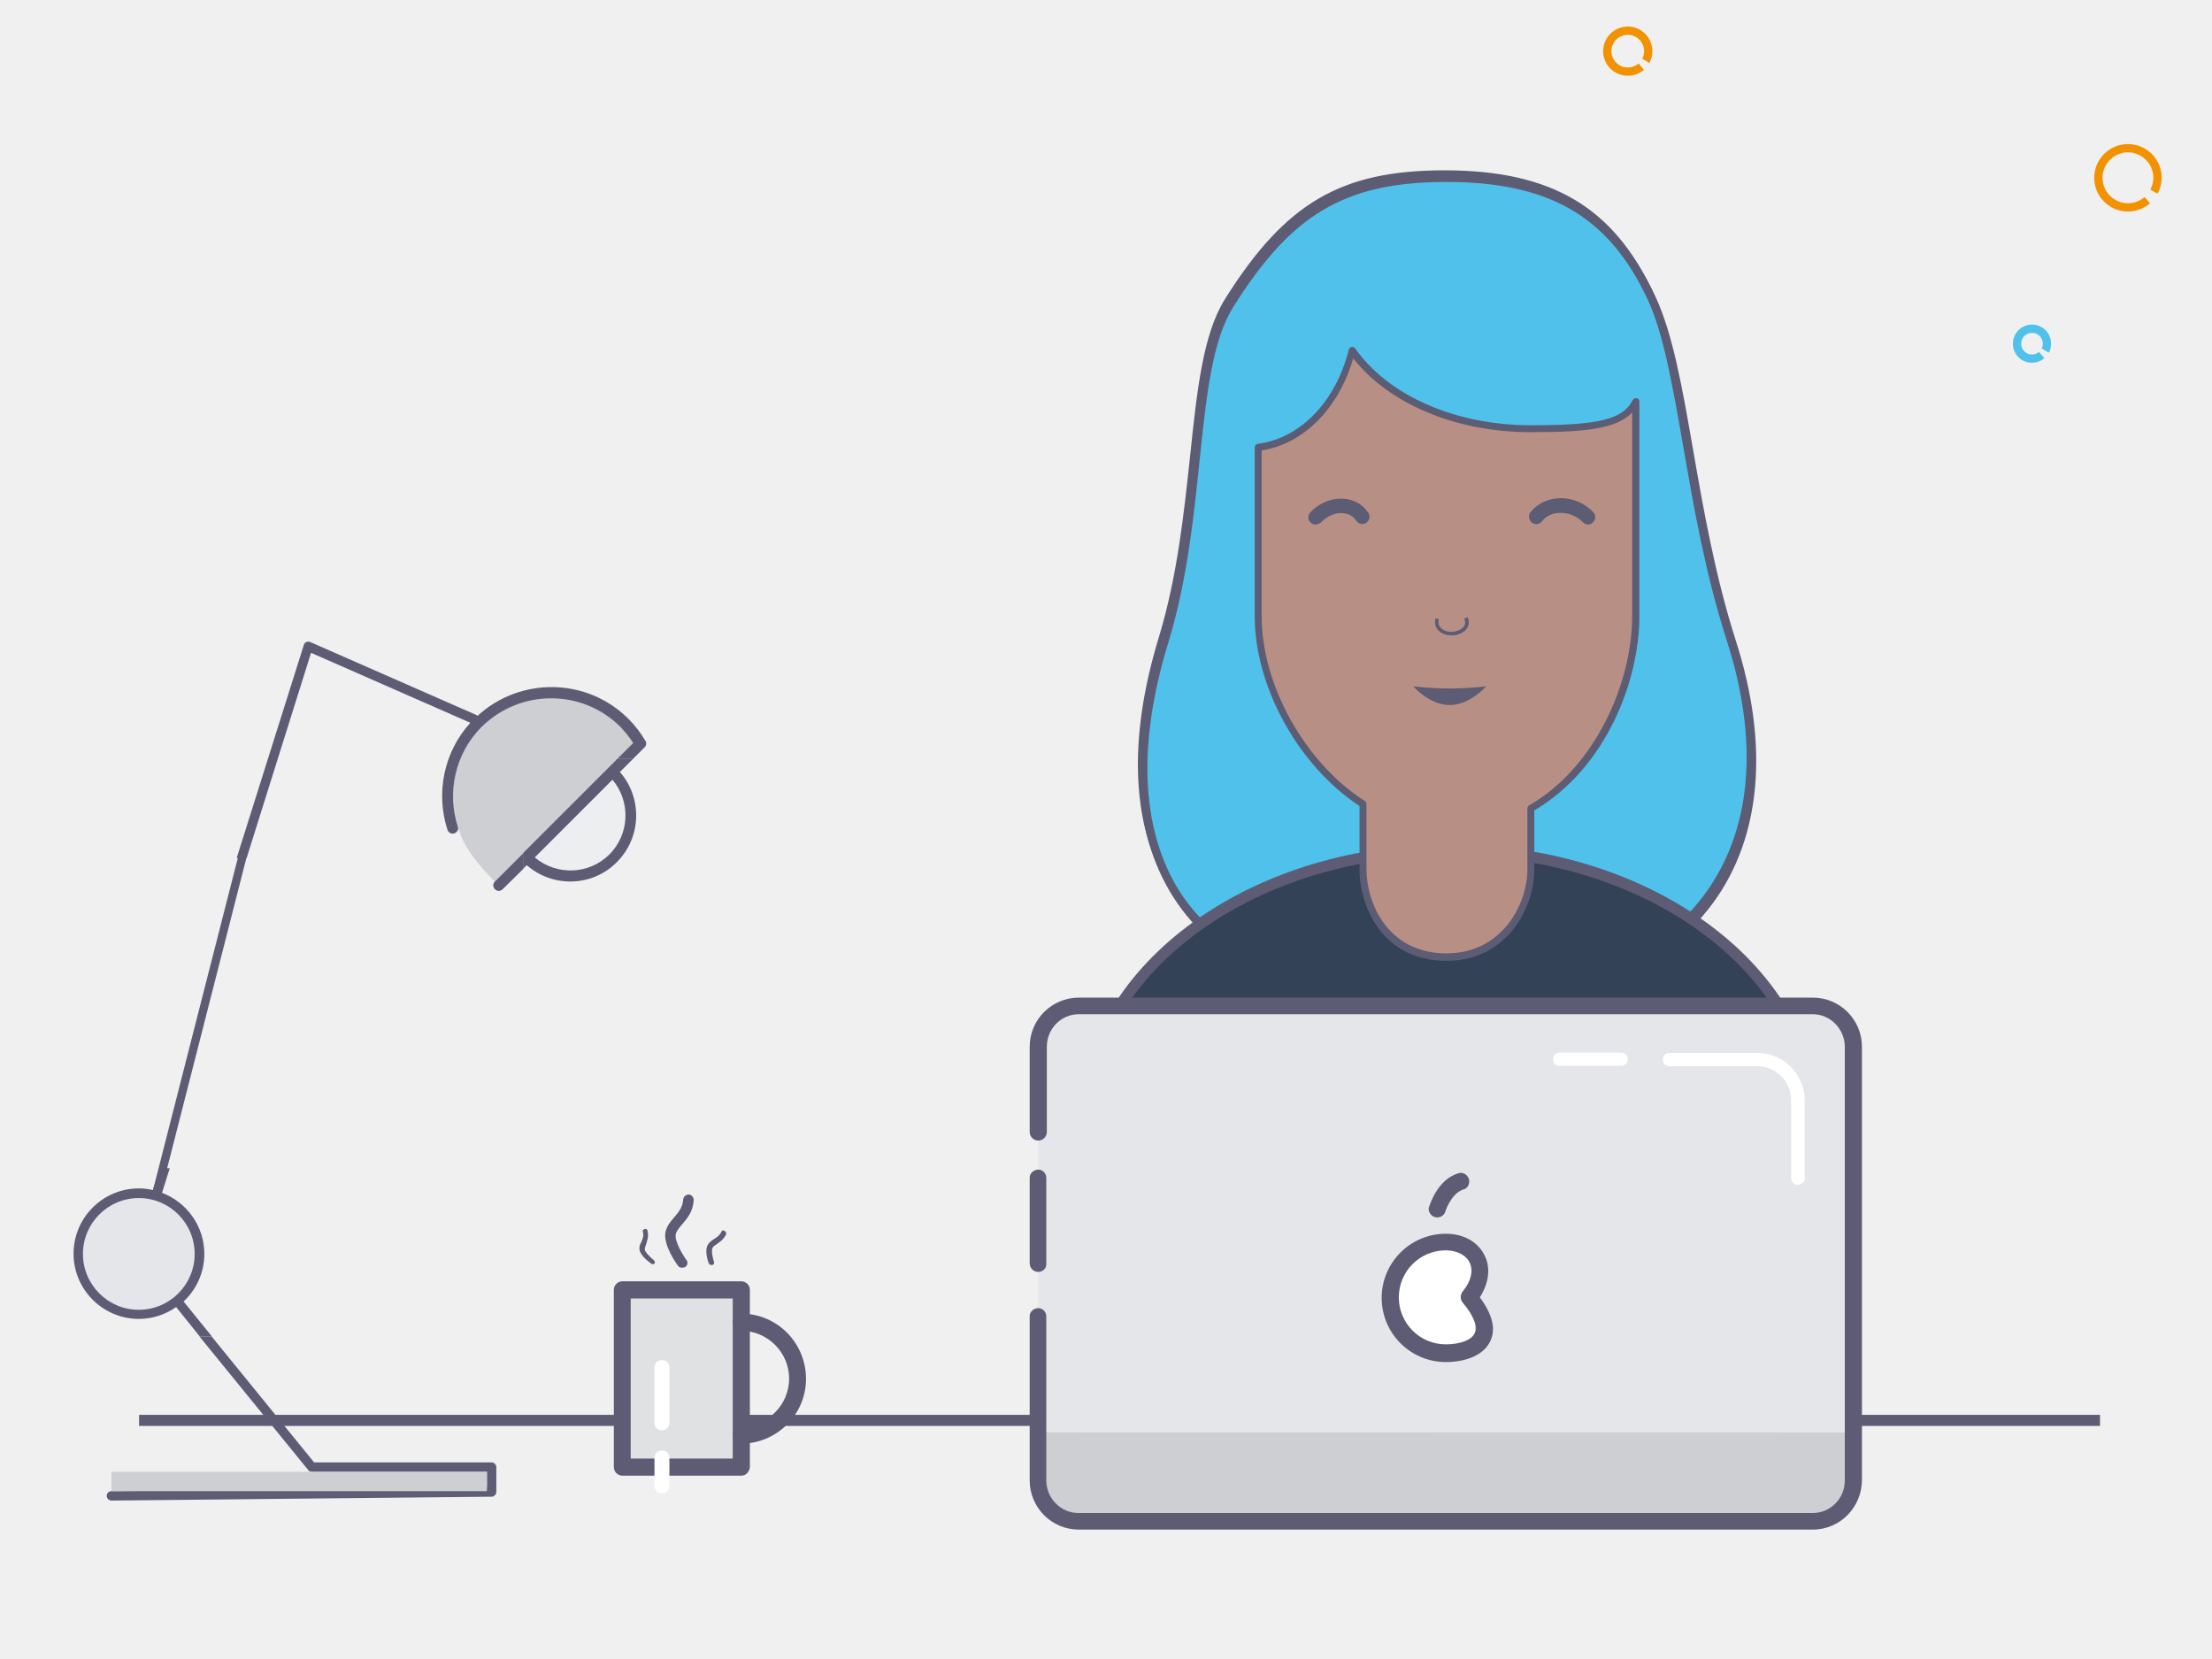
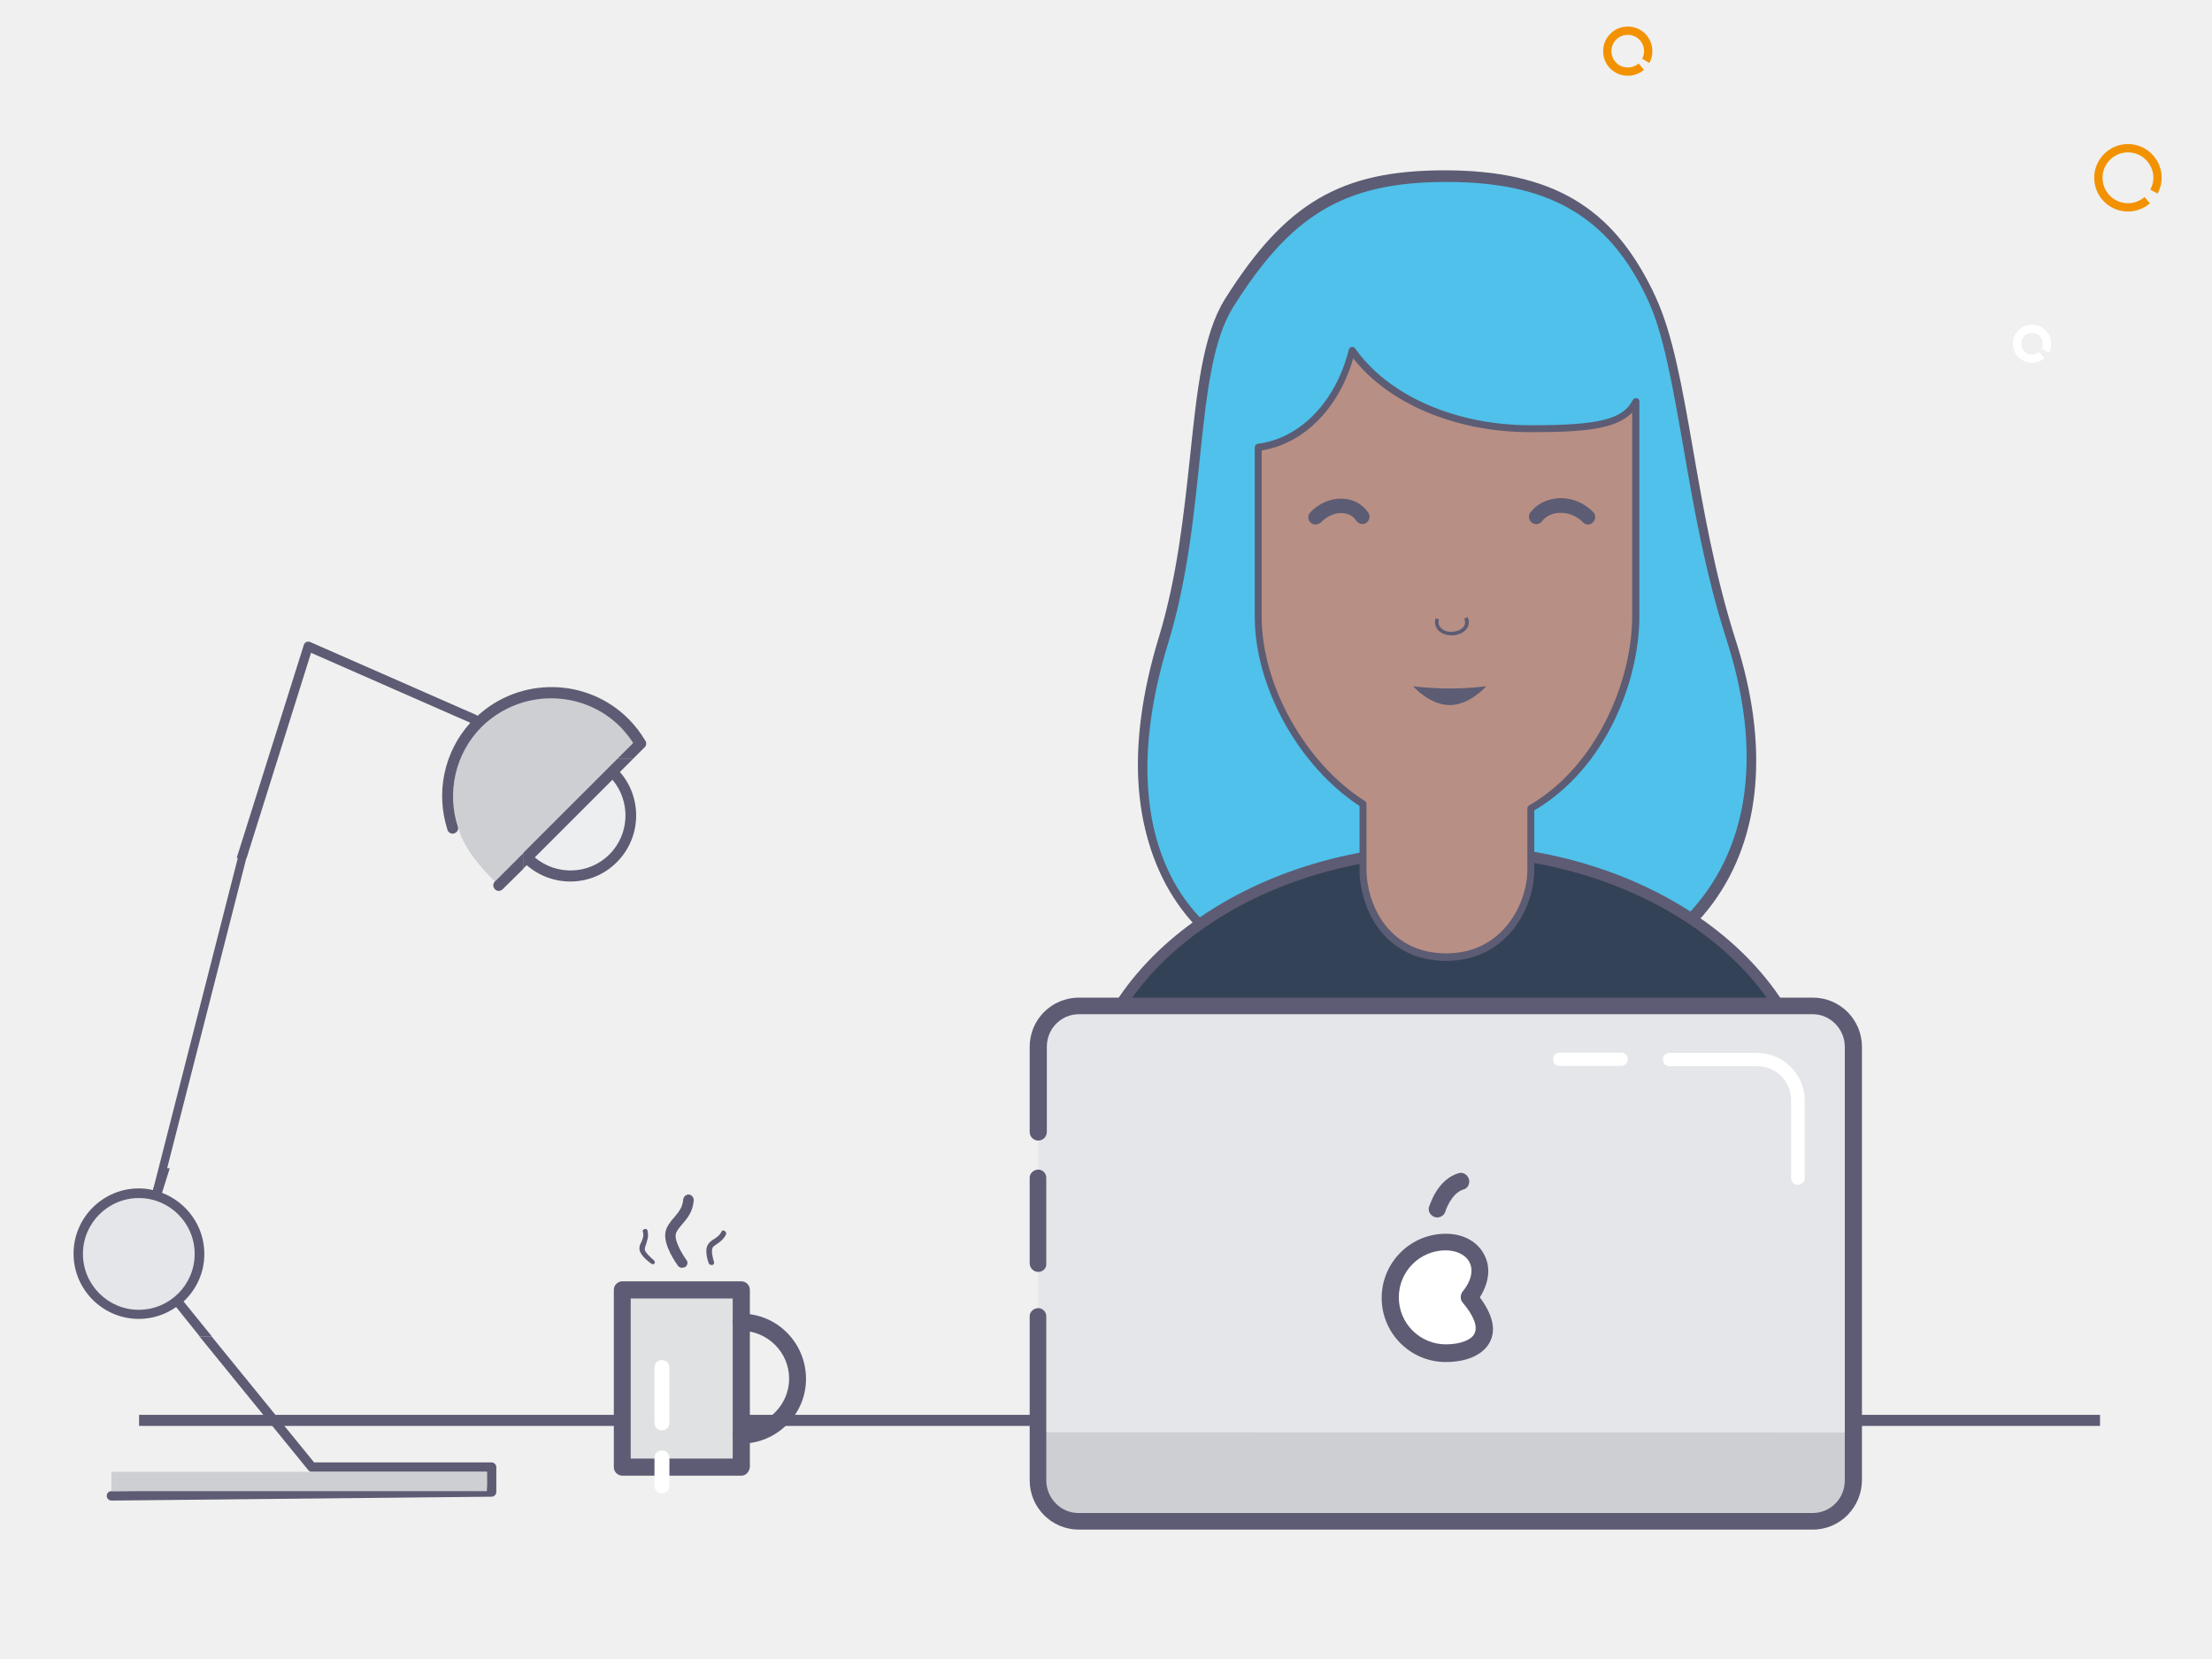
<svg xmlns="http://www.w3.org/2000/svg" version="1.1" id="Calque_1" x="0px" y="0px" viewBox="0 0 800 600" style="enable-background:new 0 0 800 600;" xml:space="preserve">
  <style type="text/css">
	.st0{fill:none;stroke:#5D5C74;stroke-width:4;stroke-miterlimit:10;}
	.st1{fill:#4FC1EA;stroke:#5D5C74;stroke-width:3;stroke-miterlimit:10;}
	.st2{fill:#5C5C74;}
	.st3{fill:#344258;stroke:#5D5C74;stroke-width:4;stroke-miterlimit:10;}
	.st4{fill:#b88f84;}
	.st5{fill:#E4E6E9;}
	.st6{fill:#CDCFD2;}
	.st7{fill:#5D5C74;}
	.st8{fill:#FFFFFF;}
	.st9{fill:#DFE1E2;}
	.st10{fill:#EDEEEF;}
	.st11{fill:none;stroke:#5D5C74;stroke-width:3;stroke-miterlimit:10;}
	.st12{fill:none;stroke:#F39200;stroke-width:3;stroke-miterlimit:10;}
- 	.st13{fill:none;stroke:#4FC1EB;stroke-width:3;stroke-miterlimit:10;}
+ 	.st13{fill:none;stroke:#FFFFFF;stroke-width:3;stroke-miterlimit:10;}
</style>
  <g id="XMLID_2188_">
    <line id="XMLID_7309_" class="st0" x1="50.3" y1="513.7" x2="759.5" y2="513.7" />
    <path id="XMLID_7308_" class="st1" d="M626.4,232.3c23.9,74.6-11.4,131.2-103.2,131.2c-97,0-125.1-56.4-102.2-131.2   c14.5-47.2,9-98.5,23.7-122c20.8-33.1,40.1-46,78.4-46c36.1,0,59.5,11.5,74.3,43.7C609.6,134.2,610.9,183.9,626.4,232.3z" />
    <path id="XMLID_7305_" class="st2" d="M522.5,363.4c-45.8,0-78-12.2-95.9-36.4c-17.1-23.2-19.7-56.5-7.5-96.5   c6.7-22,9.1-45,11.3-65.4c2.5-23.7,4.6-44.1,12.6-56.9c21.9-34.9,42-46.6,79.5-46.6c38.6,0,61.1,13.3,75.5,44.5   c6.2,13.5,9.6,32.8,13.4,55.2c3.7,21.4,7.9,45.6,15.5,69.3c12.1,37.8,9.3,70.5-8.2,94.4C600.4,350.1,567.1,363.4,522.5,363.4z    M522.5,64.1c-36.5,0-56,11.5-77.4,45.4c-7.7,12.3-9.8,32.4-12.2,55.8c-2.1,20.5-4.6,43.7-11.4,65.9c-12,39.1-9.5,71.7,7.1,94.2   c17.3,23.5,48.9,35.3,93.8,35.3c43.8,0,76.3-12.9,94.2-37.4c17-23.2,19.7-55.1,7.8-92.1c-7.7-23.9-11.9-48.2-15.6-69.6   c-3.9-22.2-7.2-41.3-13.2-54.5C581.8,77,559.9,64.1,522.5,64.1z" />
    <path id="XMLID_7304_" class="st3" d="M392,406.9c0-54.9,59.2-99.5,132.2-99.5s132.2,44.5,132.2,99.5" />
    <path id="XMLID_7303_" class="st4" d="M553.8,156c-28.4,0-52.9-11.6-64.6-28.4c-4.7,18.9-18,33-34,35c0,17.7,0,45.8,0,61.2   c0,23.6,14.8,53,37.9,67.8v23.6c0,13.2,8.3,31.7,30.2,31.7c21.3,0,30.6-18.5,30.6-31.7v-22c24.7-14.2,38-45,38-69.5   c0-23.6,0-77.2,0-77.2c0-0.2,0-0.3,0-0.5C587.8,154,577.9,156,553.8,156z" />
    <path id="XMLID_7300_" class="st2" d="M523.1,347.5c-23.1,0-31.4-19.7-31.4-33v-23c-22-14.4-37.9-43.1-37.9-68.5v-61.2   c0-0.6,0.5-1.2,1.1-1.3c15.3-1.9,28.2-15.2,32.9-34c0.1-0.5,0.5-0.9,1-1c0.5-0.1,1,0.1,1.3,0.5c12,17.1,36.3,27.8,63.5,27.8   c24.7,0,33.3-2.1,36.9-9.1c0.3-0.5,0.9-0.8,1.4-0.7c0.6,0.1,1,0.6,1,1.2l0,0.5v77.2c0,23.1-11.9,54.8-38,70.2v21.2   C555,328.2,545.1,347.5,523.1,347.5z M456.3,162.9v60.1c0,24.8,15.7,52.9,37.3,66.7c0.4,0.2,0.6,0.6,0.6,1.1v23.6   c0,12.2,7.7,30.4,28.9,30.4c20.2,0,29.3-17.8,29.3-30.4v-22c0-0.5,0.2-0.9,0.6-1.1c24.5-14.1,37.3-45.1,37.3-68.4v-73.7   c-5.8,6-17.2,7.1-36.8,7.1c-26.9,0-51.1-10.2-64.1-26.7C484.2,147.7,471.5,160.5,456.3,162.9z" />
    <g id="XMLID_7298_">
      <path id="XMLID_7299_" class="st2" d="M537.5,248.2c0,0-5.9,6.8-13.2,6.8c-7.3,0-13.2-6.8-13.2-6.8s5.9,0.8,13.2,0.8    C531.6,249,537.5,248.2,537.5,248.2z" />
    </g>
    <g id="XMLID_7296_">
      <path id="XMLID_7297_" class="st2" d="M525,229.8c-0.1,0-0.2,0-0.3,0c-2.1-0.1-3.9-0.9-4.9-2.3c-0.8-1.1-1-2.5-0.6-3.9l1.2,0.4    c-0.3,1-0.2,1.9,0.4,2.7c0.8,1.1,2.2,1.8,3.9,1.8c2,0,3.8-0.7,4.7-1.9c0.6-0.8,0.6-1.8,0.2-2.9l1.2-0.5c0.8,1.9,0.3,3.3-0.3,4.1    C529.5,228.8,527.3,229.8,525,229.8z" />
    </g>
    <path id="XMLID_7295_" class="st5" d="M670.3,378.6v156.6c0,8.1-6.6,14.7-14.7,14.7H390.2c-8.1,0-14.7-6.6-14.7-14.7V378.4   c0-8.1,6.6-14.7,14.7-14.7h265.4C663.7,363.9,670.3,370.5,670.3,378.6" />
    <path id="XMLID_7294_" class="st6" d="M670.3,518.1v17.2c0,8.1-6.6,14.7-14.7,14.7H390.2c-8.1,0-14.7-6.6-14.7-14.7v-17.3   L670.3,518.1z" />
    <path id="XMLID_7293_" class="st7" d="M375.5,460c-1.7,0-3.1-1.4-3.1-3.1v-31c0-1.7,1.6-2.9,3.1-2.9c1.6,0,2.9,1.4,2.9,2.9v31   C378.6,458.6,377.2,460,375.5,460" />
    <path id="XMLID_7292_" class="st7" d="M655.6,553.2H390.2c-9.9,0-17.8-8-17.8-17.8V476c0-1.7,1.6-2.9,3.1-2.9   c1.6,0,2.9,1.4,2.9,2.9v59.4c0,6.4,5.2,11.8,11.6,11.8h265.6c6.4,0,11.6-5.2,11.6-11.8V378.6c0-6.4-5.2-11.8-11.6-11.8H390.2   c-6.4,0-11.6,5.2-11.6,11.8v30.8c0,1.7-1.4,3.1-3.1,3.1c-1.7,0-3.1-1.4-3.1-3.1v-30.8c0-9.9,8-17.8,17.8-17.8h265.4   c9.9,0,17.8,8,17.8,17.8v156.6C673.4,545.1,665.5,553.2,655.6,553.2" />
    <path id="XMLID_7288_" class="st8" d="M650.2,428.5c-1.4,0-2.4-1-2.4-2.4v-28.2c0-6.8-5.5-12.3-12.3-12.3h-31.7   c-1.4,0-2.4-1-2.4-2.4c0-1.4,1-2.4,2.4-2.4h31.7c9.5,0,17.2,7.8,17.2,17.2v28.2C652.8,427.3,651.6,428.5,650.2,428.5 M586.3,385.5   h-22.2c-1.4,0-2.4-1-2.4-2.4c0-1.4,1-2.4,2.4-2.4h22.2c1.4,0,2.4,1,2.4,2.4C588.7,384.3,587.7,385.5,586.3,385.5 M531.4,469.4   c11.6,13.9,2.8,20.1-8.3,20.1s-20.1-9-20.1-20.1c0-11.1,9-20.1,20.1-20.1S539.4,459.3,531.4,469.4" />
    <path id="XMLID_7285_" class="st7" d="M522.9,452.2c-9.4,0-17,7.6-17,17c0,9.4,7.6,17,17,17c5.2,0,9.4-1.6,10.4-4   c1.2-2.4-0.3-6.4-4.3-11.1c-0.9-1-1-2.8,0-4c3.1-3.8,4-7.8,2.4-10.7C530.2,454,526.9,452.2,522.9,452.2 M522.9,492.6   c-12.8,0-23.2-10.4-23.2-23.2c0-12.8,10.4-23.2,23.2-23.2c6.4,0,11.6,2.9,14,7.8c2.3,4.5,1.6,10-1.7,15.2   c4.5,6.1,5.9,11.4,3.8,15.8C536.8,489.8,530.7,492.6,522.9,492.6" />
    <path id="XMLID_7284_" class="st7" d="M519.8,440.3c-1.7,0-3.1-1.4-3.1-3.1c0-0.3,0-0.5,0.2-0.9c0.2-0.3,2.8-9.7,10.6-12   c1.6-0.5,3.3,0.5,3.8,2.3c0.3,1.6-0.5,3.3-2.1,3.6c-4.3,1.4-6.4,7.6-6.4,7.8C522.4,439.4,521.2,440.3,519.8,440.3" />
    <path id="XMLID_7283_" class="st9" d="M225,530.6h43v-64.1h-43V530.6z" />
    <path id="XMLID_7280_" class="st7" d="M228.1,527.5H265v-57.9h-36.9L228.1,527.5z M268.1,533.7h-43c-1.7,0-3.1-1.4-3.1-3.1v-64.1   c0-1.7,1.4-3.1,3.1-3.1h43c1.7,0,3.1,1.4,3.1,3.1v64.1C271,532.3,269.8,533.7,268.1,533.7z" />
    <path id="XMLID_7275_" class="st7" d="M268.1,522.1c-1.7,0-3.1-1.4-3.1-3.1c0-1.7,1.4-3.1,3.1-3.1c9.5,0,17.3-7.8,17.3-17.3   c0-9.5-7.8-17.3-17.3-17.3c-1.7,0-3.1-1.4-3.1-3.1c0-1.7,1.4-3.1,3.1-3.1c13,0,23.4,10.6,23.4,23.6   C291.5,511.6,280.9,522.1,268.1,522.1 M246.6,458.5c-0.5,0-1-0.2-1.4-0.7c-0.5-0.7-5.5-7.6-4.5-12.3c0.5-2.1,1.7-3.6,3.1-5.2   c1.6-1.9,3.1-3.6,3.3-6.6c0.2-1,1-1.7,2.1-1.7c1,0.2,1.7,1,1.7,2.1c-0.3,4.2-2.4,6.6-4.2,8.7c-1,1.2-2.1,2.4-2.3,3.6   c-0.5,2.4,2.4,7.3,3.8,9.2c0.7,0.9,0.5,1.9-0.3,2.6C247.3,458.4,247,458.5,246.6,458.5 M236,457.2c-0.2,0-0.3,0-0.5-0.2   c-0.3-0.3-3.8-2.6-4.2-5c-0.2-1,0.2-2.1,0.7-2.9c0.5-1.2,0.9-2.3,0.5-3.6c-0.2-0.5,0.2-1,0.7-1c0.5-0.2,1,0.2,1,0.7   c0.5,2.1-0.2,3.5-0.5,4.7c-0.3,0.7-0.5,1.4-0.5,2.1c0.2,1,2.1,2.8,3.3,3.8c0.3,0.3,0.5,0.9,0.2,1.2   C236.6,457,236.4,457.2,236,457.2 M257.2,457.5c-0.3,0-0.7-0.2-0.9-0.7c-0.2-0.5-1.6-4.5-0.3-6.6c0.5-0.9,1.4-1.6,2.3-2.1   c1-0.7,1.9-1.2,2.6-2.6c0.2-0.5,0.7-0.7,1.2-0.3c0.3,0.2,0.7,0.7,0.5,1.2c-0.9,1.9-2.3,2.8-3.3,3.5c-0.7,0.5-1.4,0.9-1.6,1.4   c-0.5,1,0,3.5,0.5,5c0.2,0.5,0,1-0.5,1.2H257.2" />
    <path id="XMLID_7271_" class="st8" d="M239.4,517.3c-1.5,0-2.7-1.1-2.7-2.7v-20c0-1.5,1.1-2.7,2.7-2.7c1.5,0,2.7,1.1,2.7,2.7v20   C242.1,516.2,240.9,517.3,239.4,517.3C239.4,517.5,239.4,517.5,239.4,517.3 M239.4,540.1c-1.5,0-2.7-1.1-2.7-2.7v-10.1   c0-1.5,1.1-2.7,2.7-2.7c1.5,0,2.7,1.1,2.7,2.7v10.1C242.1,538.8,240.9,540.1,239.4,540.1" />
    <path id="XMLID_7270_" class="st6" d="M229.1,268.6L179,318.8c0,0-11.6-10.7-13.3-19.9c0,0-8.3-21.2,10.6-37.9c0,0,11-13,34.1-7.4   C210.4,253.6,223,257.8,229.1,268.6z" />
    <path id="XMLID_7269_" class="st7" d="M109.9,233.2c0.1-0.5,0.5-0.8,0.9-1c0.4-0.2,0.9-0.2,1.4,0l59.9,26.3   c0.2,0.1,0.4,0.2,0.6,0.4c15.5-14.2,39.6-13.9,54.6,1.1c2.3,2.3,4.3,4.9,5.9,7.6l0,0c0.7,0.8,0.7,2-0.1,2.7l-4.2,4.2h-5.7l5.8-5.8   c-1.3-2-2.9-4-4.6-5.8c-13.8-13.8-36.3-13.8-50.2,0c-9.7,9.7-12.6,23.8-8.6,36.1c0,0,0,0,0,0c0.2,0.7,0.1,1.4-0.5,1.9   c-0.8,0.8-2,0.8-2.8,0c-0.1-0.1-0.2-0.3-0.3-0.4c0,0-0.1,0-0.1-0.1c0,0,0-0.1,0-0.1c0-0.1-0.1-0.2-0.1-0.3   c-4.2-13.1-1.4-27.9,8.3-38.6l-57.6-25.3l-23.3,74.2h-3.6L109.9,233.2z" />
    <path id="XMLID_7265_" class="st7" d="M112.8,532.3c-0.5,0-1-0.2-1.3-0.6l-39.4-48.4h4.4l37.1,45.6h64.2c0.9,0,1.7,0.8,1.7,1.7v9   c0,0.9-0.8,1.7-1.7,1.7l-137.5,1.4c0,0,0,0,0,0c-0.9,0-1.7-0.8-1.7-1.7c0-0.9,0.7-1.7,1.7-1.7l135.8-1.4v-5.6H112.8z" />
    <path id="XMLID_7263_" class="st7" d="M181.8,321.6c-0.8,0.8-2.1,0.8-2.8,0c-0.8-0.8-0.8-2.1,0-2.8l10.3-10.3v5.7L181.8,321.6z" />
    <path id="XMLID_7262_" class="st10" d="M220.4,308.9c-7.4,7.4-19.1,7.7-27,1.1l28-28C228.1,289.8,227.8,301.5,220.4,308.9z" />
    <path id="XMLID_7256_" class="st7" d="M228.9,274.5h-5.7l-34,34v5.7l1.3-1.3c9.4,8.2,23.7,7.9,32.6-1.1c8.9-8.9,9.3-23.2,1.1-32.6   L228.9,274.5z M221.5,282c6.6,7.8,6.3,19.6-1.1,27c-7.4,7.4-19.1,7.7-27,1.1L221.5,282z" />
    <path id="XMLID_7255_" class="st5" d="M50.2,473.7c-11.2,0-20.2-9.1-20.2-20.2c0-11.2,9.1-20.2,20.2-20.2   c11.2,0,20.2,9.1,20.2,20.2C70.4,464.7,61.3,473.7,50.2,473.7z" />
    <path id="XMLID_7251_" class="st7" d="M72.2,483.3h4.4l-10.2-12.6c4.6-4.3,7.5-10.4,7.5-17.2c0-10.1-6.4-18.7-15.3-22.1l2.8-8.9   h-3.6l-2.5,7.9c-1.6-0.4-3.4-0.6-5.1-0.6c-13,0-23.6,10.6-23.6,23.6c0,13,10.6,23.6,23.6,23.6c5,0,9.7-1.6,13.5-4.3L72.2,483.3z    M50.2,473.7c-11.2,0-20.2-9.1-20.2-20.2c0-11.2,9.1-20.2,20.2-20.2c11.2,0,20.2,9.1,20.2,20.2C70.4,464.7,61.3,473.7,50.2,473.7z" />
    <rect id="XMLID_7247_" x="40.3" y="532.3" class="st6" width="135.8" height="7" />
    <line id="XMLID_7245_" class="st11" x1="56.4" y1="432.3" x2="88.2" y2="307.8" />
    <g id="XMLID_7240_">
      <path id="XMLID_7243_" class="st2" d="M475.8,189.7c-0.6,0-1.3-0.2-1.8-0.7c-1.1-1-1.1-2.6-0.1-3.7c3.3-3.5,7.9-5.3,12.3-4.9    c3.7,0.3,6.8,2.2,8.7,5.1c0.8,1.2,0.4,2.8-0.8,3.6c-1.2,0.8-2.8,0.4-3.6-0.8c-1-1.6-2.7-2.5-4.7-2.7c-2.8-0.3-5.8,1-8,3.3    C477.2,189.4,476.5,189.7,475.8,189.7z" />
    </g>
    <g id="XMLID_7234_">
      <path id="XMLID_7235_" class="st2" d="M574.4,189.7c-0.7,0-1.4-0.3-1.9-0.8c-2.2-2.3-5.4-3.6-8.6-3.4c-2.6,0.1-4.8,1.2-6.2,3    c-0.9,1.2-2.5,1.4-3.7,0.5c-1.1-0.9-1.4-2.5-0.5-3.7c2.3-3,5.9-4.8,10-5.1c4.8-0.3,9.4,1.6,12.7,5c1,1,1,2.7-0.1,3.7    C575.7,189.4,575.1,189.7,574.4,189.7z" />
    </g>
    <path id="XMLID_7233_" class="st12" d="M593.6,24.1c-1.3,1.1-3,1.8-4.9,1.8c-4.1,0-7.4-3.3-7.4-7.4s3.3-7.4,7.4-7.4   s7.4,3.3,7.4,7.4c0,1.3-0.3,2.5-0.9,3.5" />
    <path id="XMLID_7231_" class="st13" d="M927.6,36c-1.2,1-2.8,1.7-4.5,1.7c-3.8,0-6.9-3.1-6.9-6.9s3.1-6.9,6.9-6.9   c3.8,0,6.9,3.1,6.9,6.9c0,1.2-0.3,2.3-0.8,3.2" />
    <path id="XMLID_7227_" class="st13" d="M723.9-25.7c-2.8,2.4-6.5,3.9-10.5,3.9c-8.9,0-16.1-7.2-16.1-16.1S704.5-54,713.4-54   c8.9,0,16.1,7.2,16.1,16.1c0,2.7-0.7,5.3-1.9,7.6" />
    <path id="XMLID_7226_" class="st13" d="M738.4,128.4c-0.9,0.8-2.2,1.3-3.5,1.3c-3,0-5.4-2.4-5.4-5.4s2.4-5.4,5.4-5.4   c3,0,5.4,2.4,5.4,5.4c0,0.9-0.2,1.8-0.6,2.5" />
    <path id="XMLID_7222_" class="st12" d="M776.6,72.4c-1.9,1.6-4.3,2.6-7,2.6c-5.9,0-10.7-4.8-10.7-10.7s4.8-10.7,10.7-10.7   c5.9,0,10.7,4.8,10.7,10.7c0,1.8-0.5,3.5-1.3,5" />
    <path id="XMLID_7218_" class="st12" d="M422.9-49.9c-0.9,0.8-2.2,1.3-3.5,1.3c-3,0-5.4-2.4-5.4-5.4s2.4-5.4,5.4-5.4   c3,0,5.4,2.4,5.4,5.4c0,0.9-0.2,1.8-0.6,2.5" />
    <path id="XMLID_7196_" class="st12" d="M893.7,176.5c-0.9,0.8-2.2,1.3-3.5,1.3c-3,0-5.4-2.4-5.4-5.4s2.4-5.4,5.4-5.4   s5.4,2.4,5.4,5.4c0,0.9-0.2,1.8-0.6,2.5" />
  </g>
</svg>
